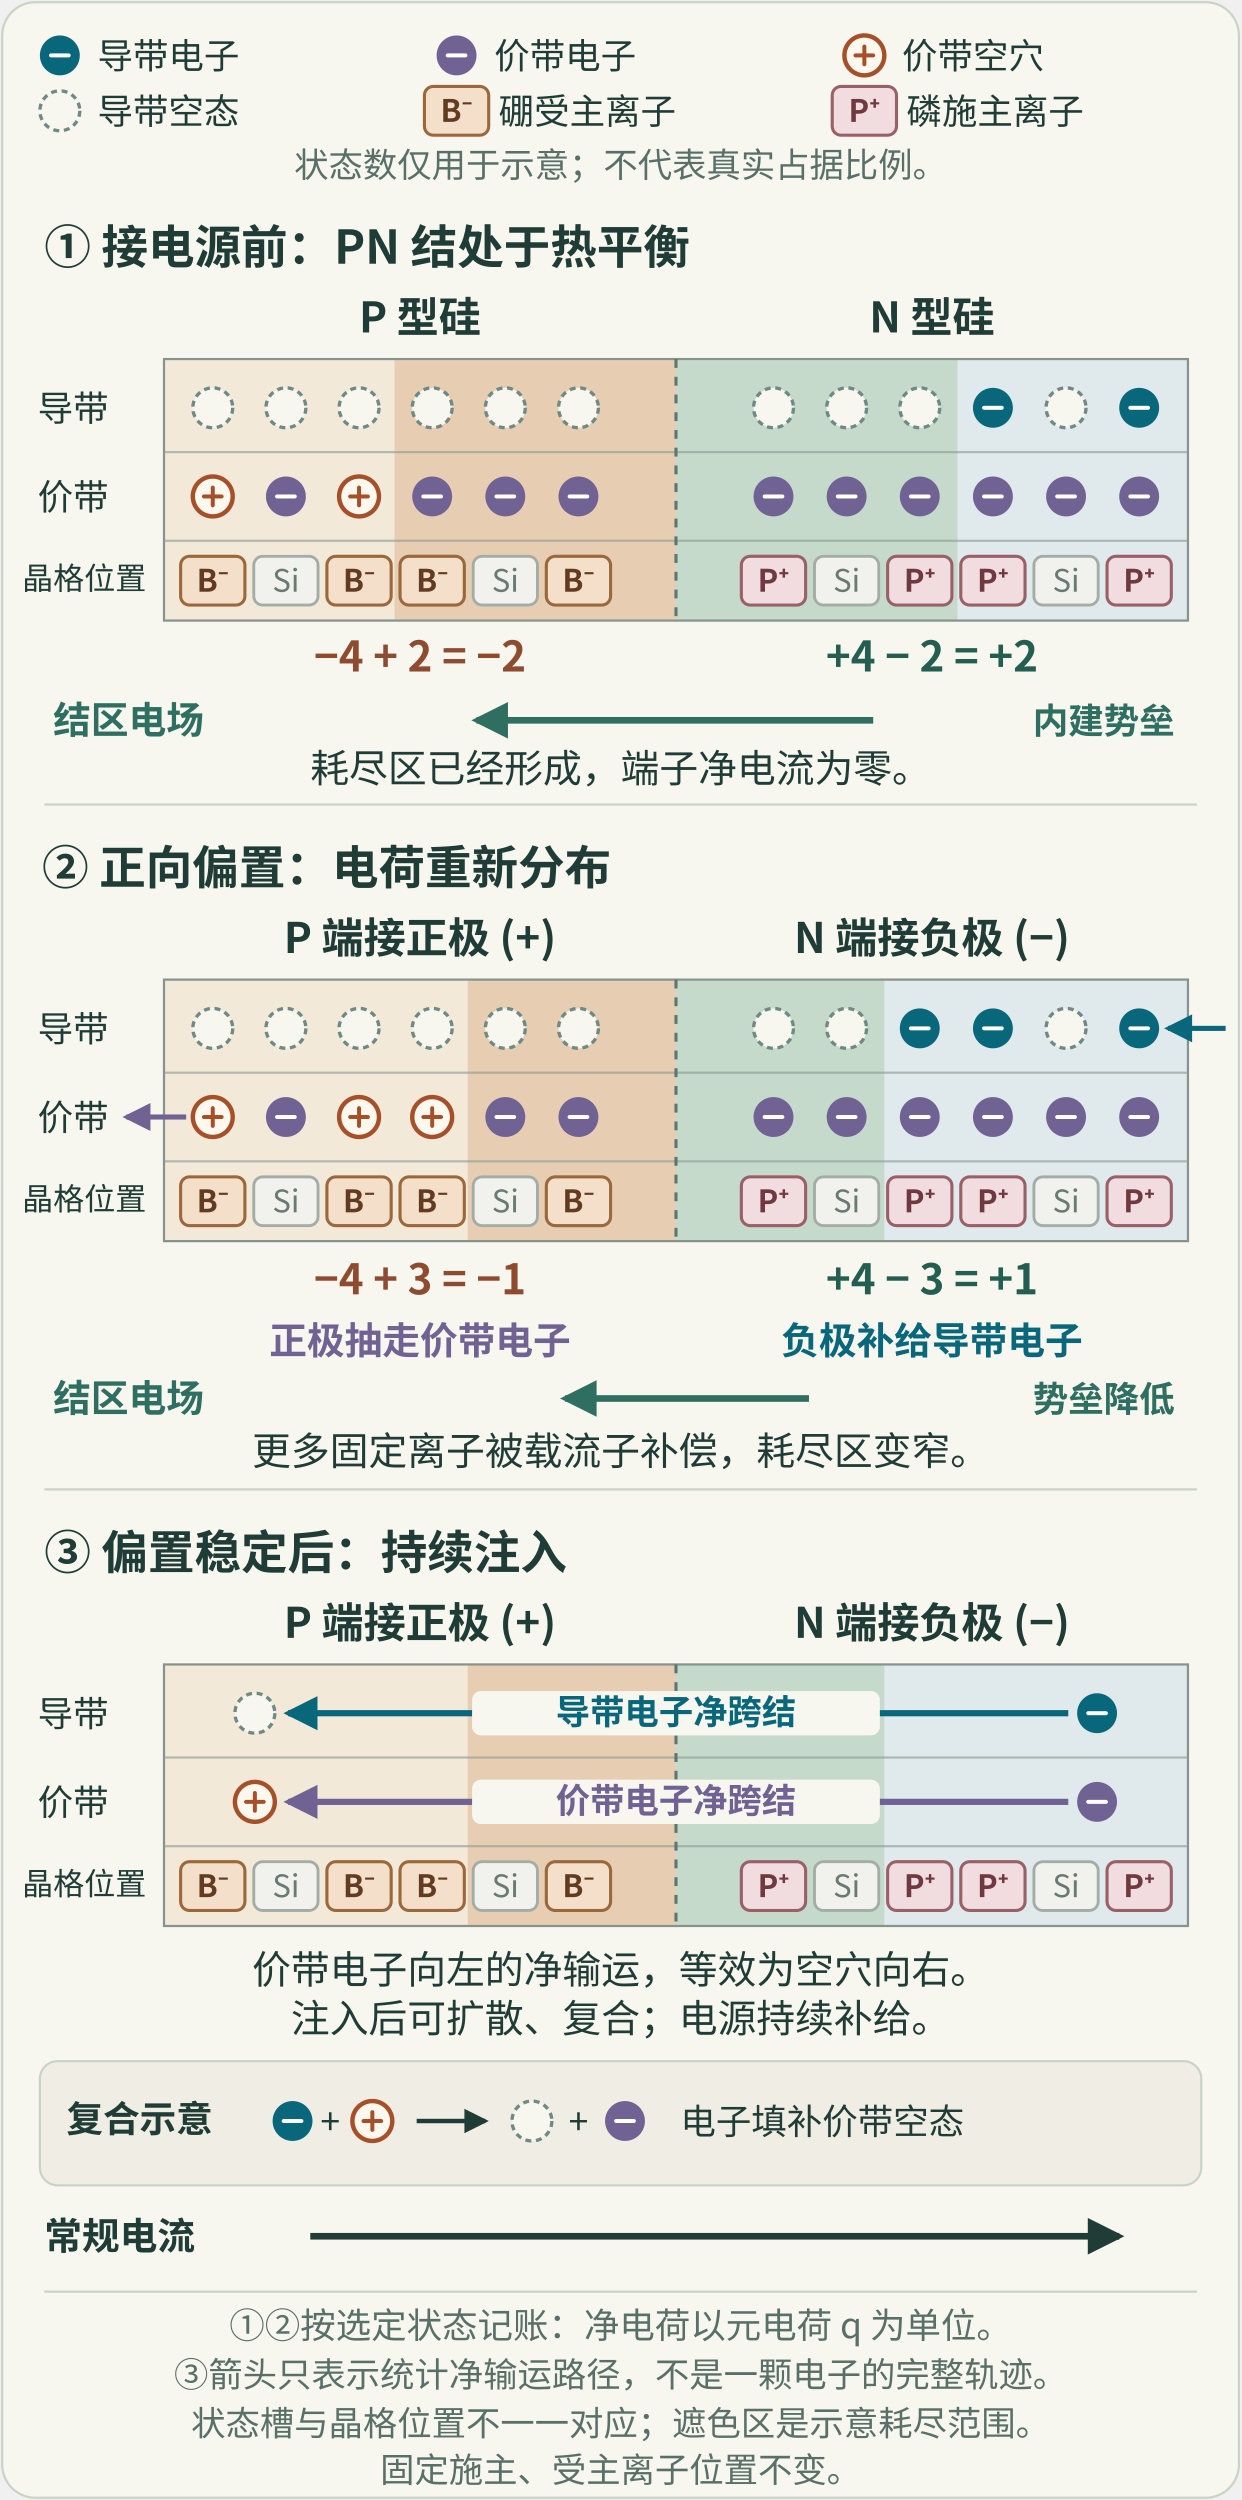
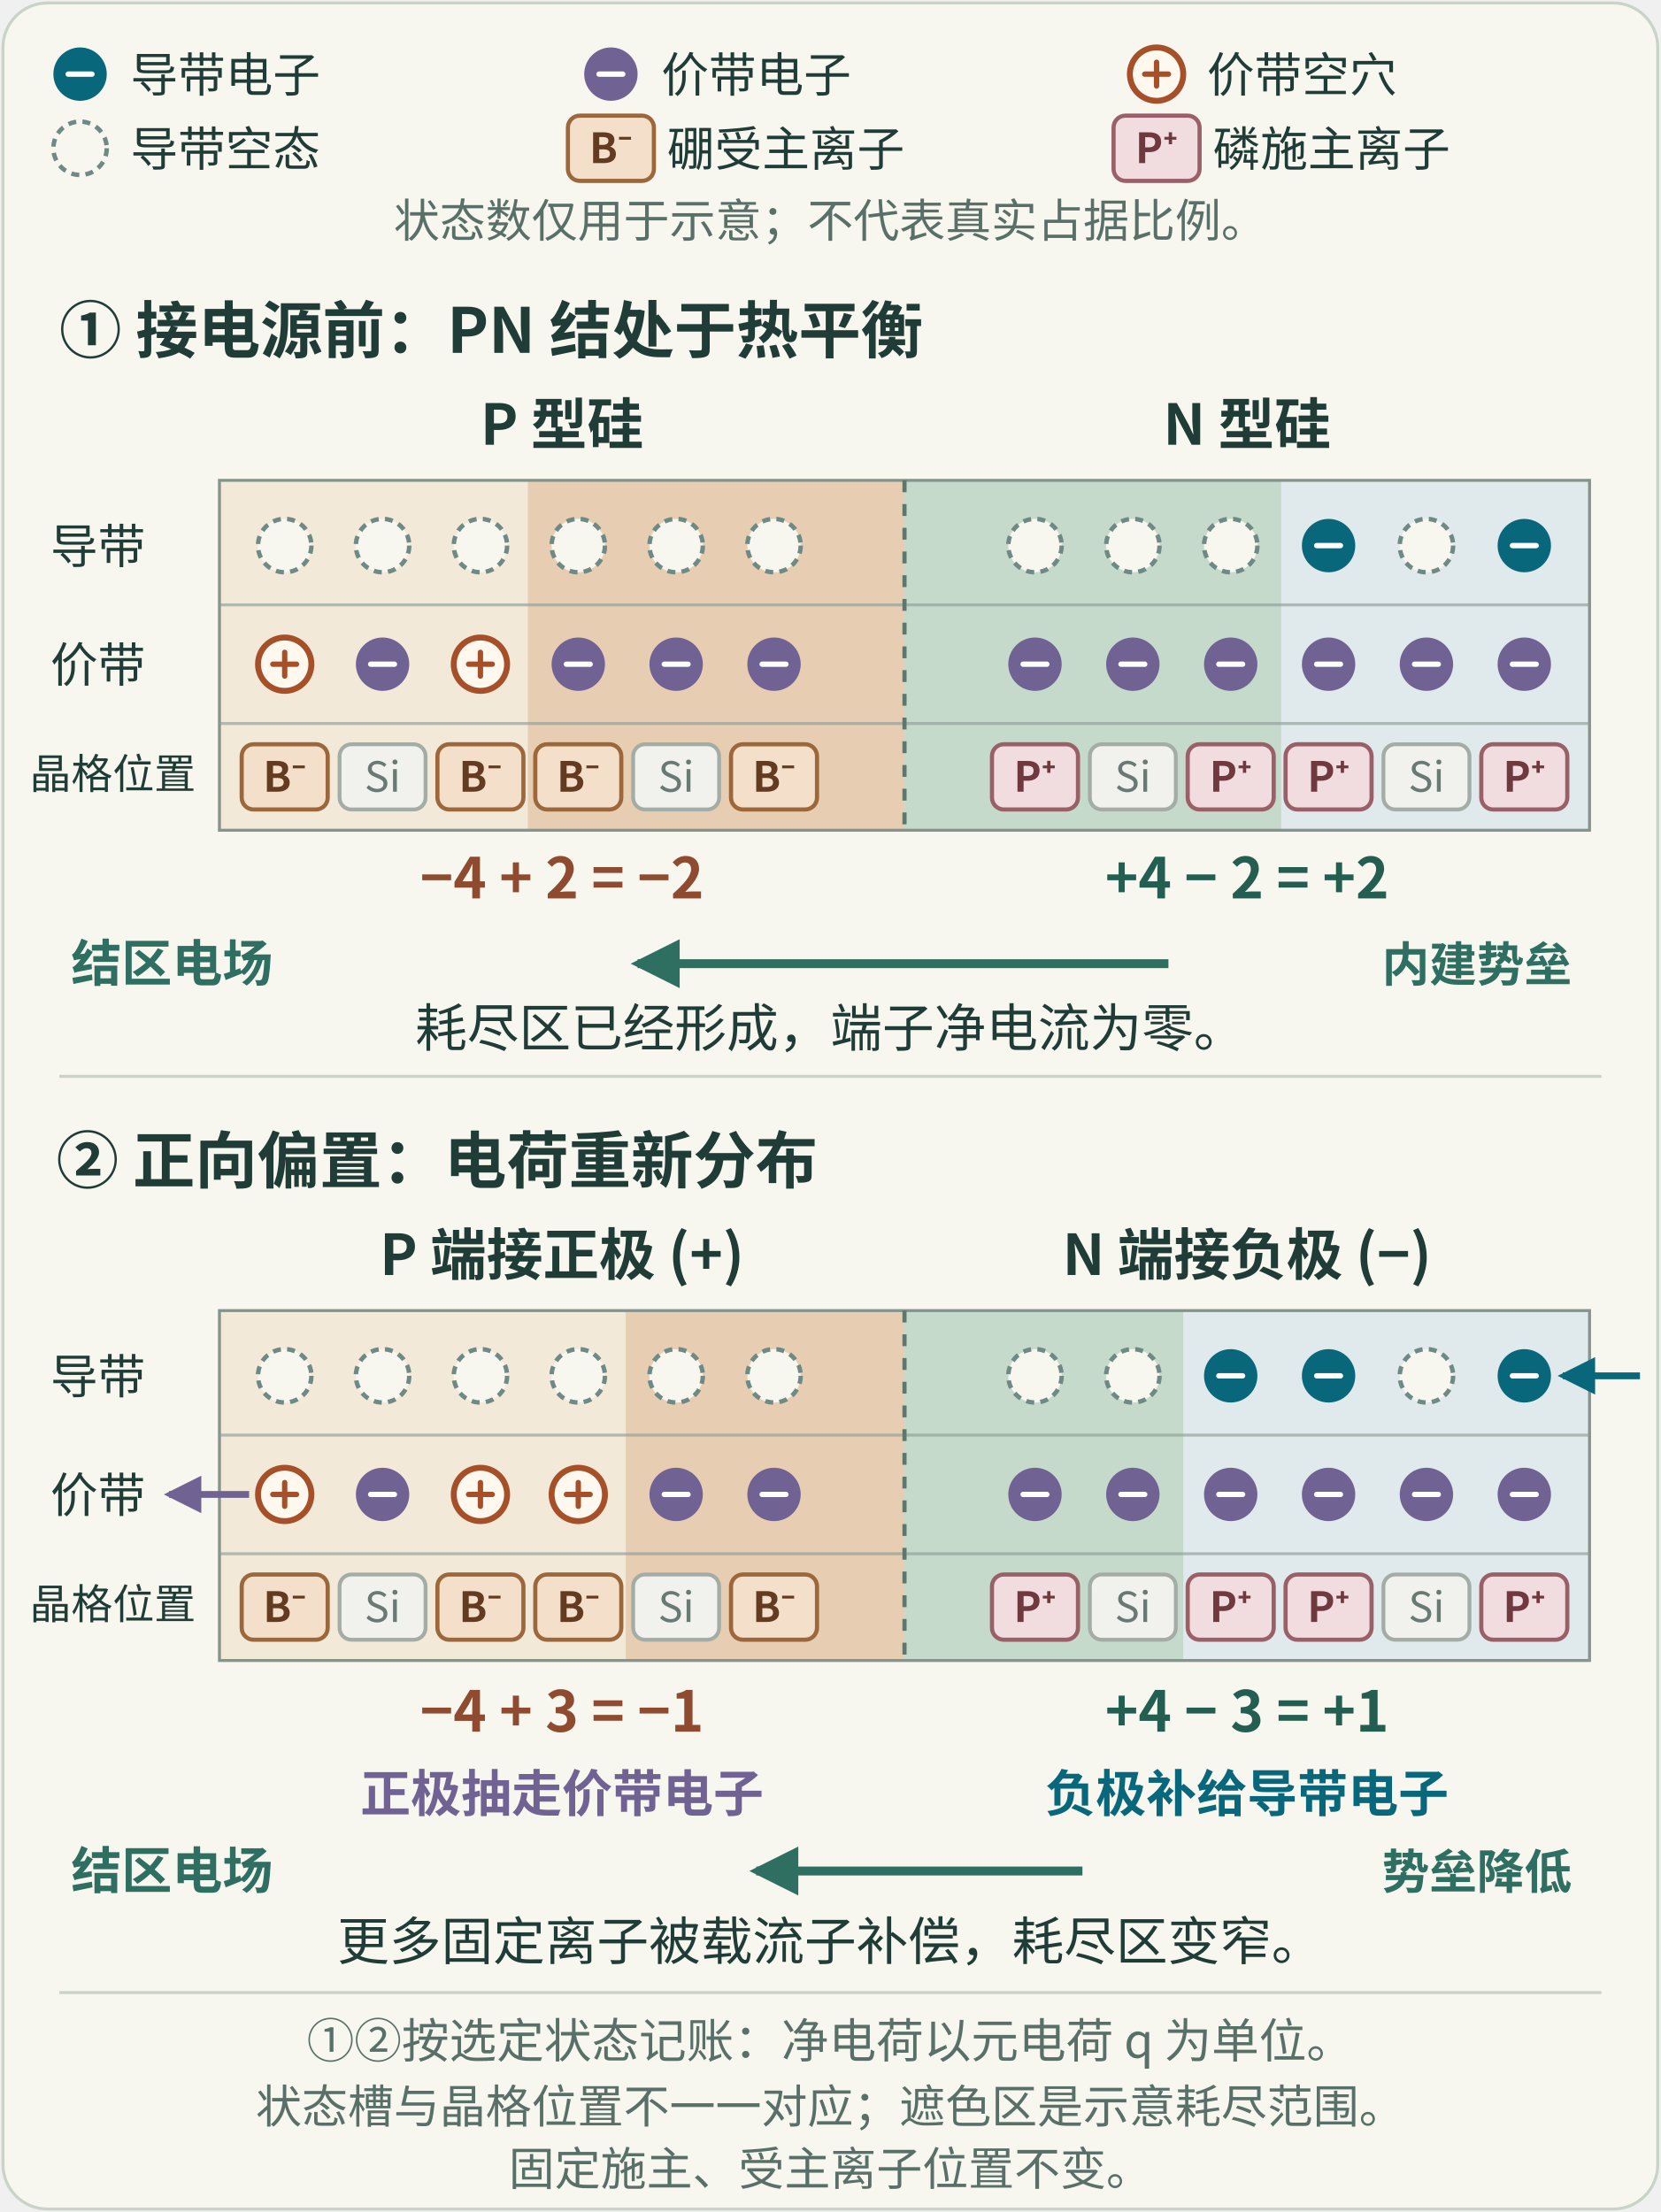
- <svg xmlns="http://www.w3.org/2000/svg" width="560" height="1128" viewBox="0 0 560 1128" role="img" aria-labelledby="title desc" xml:lang="zh-CN">
+ <svg xmlns="http://www.w3.org/2000/svg" width="560" height="746" viewBox="0 0 560 746" role="img" aria-labelledby="title desc" xml:lang="zh-CN">
  <defs>
    <g id="ce0">
      <circle r="9" fill="#f7f6ef" stroke="#6f8985" stroke-width="1.5" stroke-dasharray="2.7 2.1" />
    </g>
    <g id="ce">
      <circle r="9" fill="#09677b" />
      <path d="M-4 0H4" stroke="#fff" stroke-width="1.8" stroke-linecap="round" />
    </g>
    <g id="ve">
      <circle r="9" fill="#706394" />
      <path d="M-4 0H4" stroke="#fff" stroke-width="1.8" stroke-linecap="round" />
    </g>
    <g id="h">
      <circle r="9" fill="#fff8ee" stroke="#a65029" stroke-width="2" />
      <path d="M-4 0H4M0-4V4" stroke="#a65029" stroke-width="1.8" stroke-linecap="round" />
    </g>
    <g id="B">
      <rect x="-14.5" y="-11" width="29" height="22" rx="4" fill="#f3dfca" stroke="#9b673b" stroke-width="1.4" />
      <text x="0" y="5" font-size="14" text-anchor="middle" font-weight="700" fill="#623b21">B⁻</text>
    </g>
    <g id="P">
      <rect x="-14.5" y="-11" width="29" height="22" rx="4" fill="#f1dddf" stroke="#9a6068" stroke-width="1.4" />
      <text x="0" y="5" font-size="14" text-anchor="middle" font-weight="700" fill="#703940">P⁺</text>
    </g>
    <g id="Si">
      <rect x="-14.5" y="-11" width="29" height="22" rx="4" fill="#f1f2ed" stroke="#a3ada5" stroke-width="1.3" />
      <text x="0" y="5" font-size="14" text-anchor="middle" fill="#687a73">Si</text>
    </g>
    <marker id="b-arrow" viewBox="0 0 10 10" refX="8.6" refY="5" markerWidth="5.5" markerHeight="5.5" orient="auto">
      <path d="M0 0L10 5 0 10Z" fill="#09677b" />
    </marker>
    <marker id="v-arrow" viewBox="0 0 10 10" refX="8.6" refY="5" markerWidth="5.5" markerHeight="5.5" orient="auto">
      <path d="M0 0L10 5 0 10Z" fill="#706394" />
    </marker>
    <marker id="f-arrow" viewBox="0 0 10 10" refX="8.6" refY="5" markerWidth="5.5" markerHeight="5.5" orient="auto">
      <path d="M0 0L10 5 0 10Z" fill="#2f6f62" />
    </marker>
    <marker id="c-arrow" viewBox="0 0 10 10" refX="8.6" refY="5" markerWidth="5.5" markerHeight="5.5" orient="auto">
      <path d="M0 0L10 5 0 10Z" fill="#203c37" />
    </marker>
  </defs>
-   <rect x="1" y="1" width="558" height="1126" rx="15" fill="#f7f6ef" stroke="#c9d3c7" opacity="1" />
+   <rect x="1" y="1" width="558" height="744" rx="15" fill="#f7f6ef" stroke="#c9d3c7" opacity="1" />
  <g font-family="system-ui, 'Noto Sans CJK SC', sans-serif">
    <use href="#ce" x="27" y="25" />
    <text x="44" y="31" font-size="16" text-anchor="start" fill="#203c37" font-weight="400">导带电子</text>
    <use href="#ve" x="206" y="25" />
    <text x="223" y="31" font-size="16" text-anchor="start" fill="#203c37" font-weight="400">价带电子</text>
    <use href="#h" x="390" y="25" />
    <text x="407" y="31" font-size="16" text-anchor="start" fill="#203c37" font-weight="400">价带空穴</text>
    <use href="#ce0" x="27" y="50" />
    <text x="44" y="56" font-size="16" text-anchor="start" fill="#203c37" font-weight="400">导带空态</text>
    <use href="#B" x="206" y="50" />
    <text x="225" y="56" font-size="16" text-anchor="start" fill="#203c37" font-weight="400">硼受主离子</text>
    <use href="#P" x="390" y="50" />
    <text x="409" y="56" font-size="16" text-anchor="start" fill="#203c37" font-weight="400">磷施主离子</text>
    <text x="280" y="80" font-size="15.5" text-anchor="middle" fill="#597069" font-weight="400">状态数仅用于示意；不代表真实占据比例。</text>
    <g transform="translate(0 96)">
      <text x="20" y="23" font-size="21" text-anchor="start" fill="#203c37" font-weight="700">① 接电源前：PN 结处于热平衡</text>
      <rect x="74" y="66" width="231" height="118" rx="0" fill="#f3e9d9" stroke="none" opacity="1" />
      <rect x="305" y="66" width="231" height="118" rx="0" fill="#e0e9ec" stroke="none" opacity="1" />
      <rect x="178" y="66" width="127" height="118" rx="0" fill="#e5c9ad" stroke="none" opacity="0.85" />
      <rect x="305" y="66" width="127" height="118" rx="0" fill="#c2d8c8" stroke="none" opacity="0.9" />
      <text x="189.5" y="54" font-size="19" text-anchor="middle" fill="#203c37" font-weight="700">P 型硅</text>
      <text x="420.5" y="54" font-size="19" text-anchor="middle" fill="#203c37" font-weight="700">N 型硅</text>
      <text x="17" y="94" font-size="16" text-anchor="start" fill="#203c37" font-weight="400">导带</text>
      <text x="17" y="134" font-size="16" text-anchor="start" fill="#203c37" font-weight="400">价带</text>
      <text x="10" y="170" font-size="14" text-anchor="start" fill="#203c37" font-weight="400">晶格位置</text>
      <rect x="74" y="66" width="462" height="118" rx="0" fill="none" stroke="#85948c" opacity="1" />
      <path d="M74 108H536M74 148H536" fill="none" stroke="#8f9c96" opacity=".64" />
      <path d="M305 66V184" stroke="#5d776c" stroke-width="1.4" stroke-dasharray="4 4" />
      <use href="#B" x="96" y="166" />
      <use href="#Si" x="129" y="166" />
      <use href="#B" x="162" y="166" />
      <use href="#B" x="195" y="166" />
      <use href="#Si" x="228" y="166" />
      <use href="#B" x="261" y="166" />
      <use href="#P" x="349" y="166" />
      <use href="#Si" x="382" y="166" />
      <use href="#P" x="415" y="166" />
      <use href="#P" x="448" y="166" />
      <use href="#Si" x="481" y="166" />
      <use href="#P" x="514" y="166" />
      <use href="#ce0" x="96" y="88" />
      <use href="#h" x="96" y="128" />
      <use href="#ce0" x="129" y="88" />
      <use href="#ve" x="129" y="128" />
      <use href="#ce0" x="162" y="88" />
      <use href="#h" x="162" y="128" />
      <use href="#ce0" x="195" y="88" />
      <use href="#ve" x="195" y="128" />
      <use href="#ce0" x="228" y="88" />
      <use href="#ve" x="228" y="128" />
      <use href="#ce0" x="261" y="88" />
      <use href="#ve" x="261" y="128" />
      <use href="#ce0" x="349" y="88" />
      <use href="#ve" x="349" y="128" />
      <use href="#ce0" x="382" y="88" />
      <use href="#ve" x="382" y="128" />
      <use href="#ce0" x="415" y="88" />
      <use href="#ve" x="415" y="128" />
      <use href="#ce" x="448" y="88" />
      <use href="#ve" x="448" y="128" />
      <use href="#ce0" x="481" y="88" />
      <use href="#ve" x="481" y="128" />
      <use href="#ce" x="514" y="88" />
      <use href="#ve" x="514" y="128" />
      <text x="189.5" y="207" font-size="19" text-anchor="middle" fill="#8e4b30" font-weight="650">−4 + 2 = −2</text>
      <text x="420.5" y="207" font-size="19" text-anchor="middle" fill="#235e51" font-weight="650">+4 − 2 = +2</text>
      <text x="24" y="235" font-size="17" text-anchor="start" fill="#2f6f62" font-weight="650">结区电场</text>
      <path d="M394 229 L215 229" fill="none" stroke="#2f6f62" stroke-width="3" marker-end="url(#f-arrow)" />
      <text x="530" y="235" font-size="16" text-anchor="end" fill="#2f6f62" font-weight="650">内建势垒</text>
      <text x="280" y="257" font-size="17.5" text-anchor="middle" fill="#203c37" font-weight="400">耗尽区已经形成，端子净电流为零。</text>
    </g>
    <path d="M20 363H540" stroke="#c9d3c7" />
    <g transform="translate(0 376)">
      <text x="19" y="23" font-size="21" text-anchor="start" fill="#203c37" font-weight="700">② 正向偏置：电荷重新分布</text>
      <rect x="74" y="66" width="231" height="118" rx="0" fill="#f3e9d9" stroke="none" opacity="1" />
      <rect x="305" y="66" width="231" height="118" rx="0" fill="#e0e9ec" stroke="none" opacity="1" />
      <rect x="211" y="66" width="94" height="118" rx="0" fill="#e5c9ad" stroke="none" opacity="0.85" />
      <rect x="305" y="66" width="94" height="118" rx="0" fill="#c2d8c8" stroke="none" opacity="0.9" />
      <text x="189.5" y="54" font-size="19" text-anchor="middle" fill="#203c37" font-weight="700">P 端接正极 (+)</text>
      <text x="420.5" y="54" font-size="19" text-anchor="middle" fill="#203c37" font-weight="700">N 端接负极 (−)</text>
      <text x="17" y="94" font-size="16" text-anchor="start" fill="#203c37" font-weight="400">导带</text>
      <text x="17" y="134" font-size="16" text-anchor="start" fill="#203c37" font-weight="400">价带</text>
      <text x="10" y="170" font-size="14" text-anchor="start" fill="#203c37" font-weight="400">晶格位置</text>
      <rect x="74" y="66" width="462" height="118" rx="0" fill="none" stroke="#85948c" opacity="1" />
      <path d="M74 108H536M74 148H536" fill="none" stroke="#8f9c96" opacity=".64" />
      <path d="M305 66V184" stroke="#5d776c" stroke-width="1.4" stroke-dasharray="4 4" />
      <use href="#B" x="96" y="166" />
      <use href="#Si" x="129" y="166" />
      <use href="#B" x="162" y="166" />
      <use href="#B" x="195" y="166" />
      <use href="#Si" x="228" y="166" />
      <use href="#B" x="261" y="166" />
      <use href="#P" x="349" y="166" />
      <use href="#Si" x="382" y="166" />
      <use href="#P" x="415" y="166" />
      <use href="#P" x="448" y="166" />
      <use href="#Si" x="481" y="166" />
      <use href="#P" x="514" y="166" />
      <use href="#ce0" x="96" y="88" />
      <use href="#h" x="96" y="128" />
      <use href="#ce0" x="129" y="88" />
      <use href="#ve" x="129" y="128" />
      <use href="#ce0" x="162" y="88" />
      <use href="#h" x="162" y="128" />
      <use href="#ce0" x="195" y="88" />
      <use href="#h" x="195" y="128" />
      <use href="#ce0" x="228" y="88" />
      <use href="#ve" x="228" y="128" />
      <use href="#ce0" x="261" y="88" />
      <use href="#ve" x="261" y="128" />
      <use href="#ce0" x="349" y="88" />
      <use href="#ve" x="349" y="128" />
      <use href="#ce0" x="382" y="88" />
      <use href="#ve" x="382" y="128" />
      <use href="#ce" x="415" y="88" />
      <use href="#ve" x="415" y="128" />
      <use href="#ce" x="448" y="88" />
      <use href="#ve" x="448" y="128" />
      <use href="#ce0" x="481" y="88" />
      <use href="#ve" x="481" y="128" />
      <use href="#ce" x="514" y="88" />
      <use href="#ve" x="514" y="128" />
      <path d="M84 128 L57 128" fill="none" stroke="#706394" stroke-width="2.3" marker-end="url(#v-arrow)" />
      <path d="M553 88 L527 88" fill="none" stroke="#09677b" stroke-width="2.3" marker-end="url(#b-arrow)" />
      <text x="189.5" y="208" font-size="19" text-anchor="middle" fill="#8e4b30" font-weight="650">−4 + 3 = −1</text>
      <text x="420.5" y="208" font-size="19" text-anchor="middle" fill="#235e51" font-weight="650">+4 − 3 = +1</text>
      <text x="189.5" y="235" font-size="17" text-anchor="middle" fill="#706394" font-weight="650">正极抽走价带电子</text>
      <text x="420.5" y="235" font-size="17" text-anchor="middle" fill="#09677b" font-weight="650">负极补给导带电子</text>
      <text x="24" y="261" font-size="17" text-anchor="start" fill="#2f6f62" font-weight="650">结区电场</text>
      <path d="M365 255 L255 255" fill="none" stroke="#2f6f62" stroke-width="3" marker-end="url(#f-arrow)" />
      <text x="530" y="261" font-size="16" text-anchor="end" fill="#2f6f62" font-weight="650">势垒降低</text>
      <text x="280" y="285" font-size="17.5" text-anchor="middle" fill="#203c37" font-weight="400">更多固定离子被载流子补偿，耗尽区变窄。</text>
    </g>
    <path d="M20 672H540" stroke="#c9d3c7" />
-     <g transform="translate(0 685)">
-       <text x="20" y="23" font-size="21" text-anchor="start" fill="#203c37" font-weight="700">③ 偏置稳定后：持续注入</text>
-       <rect x="74" y="66" width="231" height="118" rx="0" fill="#f3e9d9" stroke="none" opacity="1" />
-       <rect x="305" y="66" width="231" height="118" rx="0" fill="#e0e9ec" stroke="none" opacity="1" />
-       <rect x="211" y="66" width="94" height="118" rx="0" fill="#e5c9ad" stroke="none" opacity="0.85" />
-       <rect x="305" y="66" width="94" height="118" rx="0" fill="#c2d8c8" stroke="none" opacity="0.9" />
-       <text x="189.5" y="54" font-size="19" text-anchor="middle" fill="#203c37" font-weight="700">P 端接正极 (+)</text>
-       <text x="420.5" y="54" font-size="19" text-anchor="middle" fill="#203c37" font-weight="700">N 端接负极 (−)</text>
-       <text x="17" y="94" font-size="16" text-anchor="start" fill="#203c37" font-weight="400">导带</text>
-       <text x="17" y="134" font-size="16" text-anchor="start" fill="#203c37" font-weight="400">价带</text>
-       <text x="10" y="170" font-size="14" text-anchor="start" fill="#203c37" font-weight="400">晶格位置</text>
-       <rect x="74" y="66" width="462" height="118" rx="0" fill="none" stroke="#85948c" opacity="1" />
-       <path d="M74 108H536M74 148H536" fill="none" stroke="#8f9c96" opacity=".64" />
-       <path d="M305 66V184" stroke="#5d776c" stroke-width="1.4" stroke-dasharray="4 4" />
-       <use href="#B" x="96" y="166" />
-       <use href="#Si" x="129" y="166" />
-       <use href="#B" x="162" y="166" />
-       <use href="#B" x="195" y="166" />
-       <use href="#Si" x="228" y="166" />
-       <use href="#B" x="261" y="166" />
-       <use href="#P" x="349" y="166" />
-       <use href="#Si" x="382" y="166" />
-       <use href="#P" x="415" y="166" />
-       <use href="#P" x="448" y="166" />
-       <use href="#Si" x="481" y="166" />
-       <use href="#P" x="514" y="166" />
-       <use href="#ce0" x="115" y="88" />
-       <use href="#ce" x="495" y="88" />
-       <path d="M482 88 L130 88" fill="none" stroke="#09677b" stroke-width="2.8" marker-end="url(#b-arrow)" />
-       <use href="#h" x="115" y="128" />
-       <use href="#ve" x="495" y="128" />
-       <path d="M482 128 L130 128" fill="none" stroke="#706394" stroke-width="2.8" marker-end="url(#v-arrow)" />
-       <rect x="213" y="78" width="184" height="20" rx="4" fill="#f7f6ef" stroke="none" opacity="1" />
-       <text x="305" y="93" font-size="15.5" text-anchor="middle" fill="#09677b" font-weight="650">导带电子净跨结</text>
-       <rect x="213" y="118" width="184" height="20" rx="4" fill="#f7f6ef" stroke="none" opacity="1" />
-       <text x="305" y="133" font-size="15.5" text-anchor="middle" fill="#706394" font-weight="650">价带电子净跨结</text>
-       <text x="280" y="210" font-size="17.5" text-anchor="middle" fill="#203c37" font-weight="400">价带电子向左的净输运，等效为空穴向右。</text>
-       <text x="280" y="232" font-size="17.5" text-anchor="middle" fill="#203c37" font-weight="400">注入后可扩散、复合；电源持续补给。</text>
-       <rect x="18" y="245" width="524" height="56" rx="8" fill="#f0eee4" stroke="#c9d3c7" opacity="1" />
-       <text x="30" y="277" font-size="16.5" text-anchor="start" fill="#203c37" font-weight="650">复合示意</text>
-       <use href="#ce" x="132" y="272" />
-       <text x="149" y="278" font-size="16" text-anchor="middle" fill="#203c37" font-weight="400">+</text>
-       <use href="#h" x="168" y="272" />
-       <path d="M188 272 L219 272" fill="none" stroke="#203c37" stroke-width="2.0" marker-end="url(#c-arrow)" />
-       <use href="#ce0" x="240" y="272" />
-       <text x="261" y="278" font-size="16" text-anchor="middle" fill="#203c37" font-weight="400">+</text>
-       <use href="#ve" x="282" y="272" />
-       <text x="307" y="278" font-size="16" text-anchor="start" fill="#203c37" font-weight="400">电子填补价带空态</text>
-       <text x="20" y="330" font-size="17" text-anchor="start" fill="#203c37" font-weight="650">常规电流</text>
-       <path d="M140 324 L505 324" fill="none" stroke="#203c37" stroke-width="3" marker-end="url(#c-arrow)" />
-     </g>
-     <path d="M20 1034H540" stroke="#c9d3c7" />
-     <text x="280" y="1055" font-size="16" text-anchor="middle" fill="#597069" font-weight="400">①②按选定状态记账：净电荷以元电荷 q 为单位。</text>
-     <text x="280" y="1077" font-size="15.5" text-anchor="middle" fill="#597069" font-weight="400">③箭头只表示统计净输运路径，不是一颗电子的完整轨迹。</text>
-     <text x="280" y="1099" font-size="15.5" text-anchor="middle" fill="#597069" font-weight="400">状态槽与晶格位置不一一对应；遮色区是示意耗尽范围。</text>
-     <text x="280" y="1120" font-size="15.5" text-anchor="middle" fill="#597069" font-weight="400">固定施主、受主离子位置不变。</text>
+     <text x="280" y="694" font-size="16" text-anchor="middle" fill="#597069" font-weight="400">①②按选定状态记账：净电荷以元电荷 q 为单位。</text>
+     <text x="280" y="716" font-size="15.5" text-anchor="middle" fill="#597069" font-weight="400">状态槽与晶格位置不一一对应；遮色区是示意耗尽范围。</text>
+     <text x="280" y="737" font-size="15.5" text-anchor="middle" fill="#597069" font-weight="400">固定施主、受主离子位置不变。</text>
  </g>
</svg>
